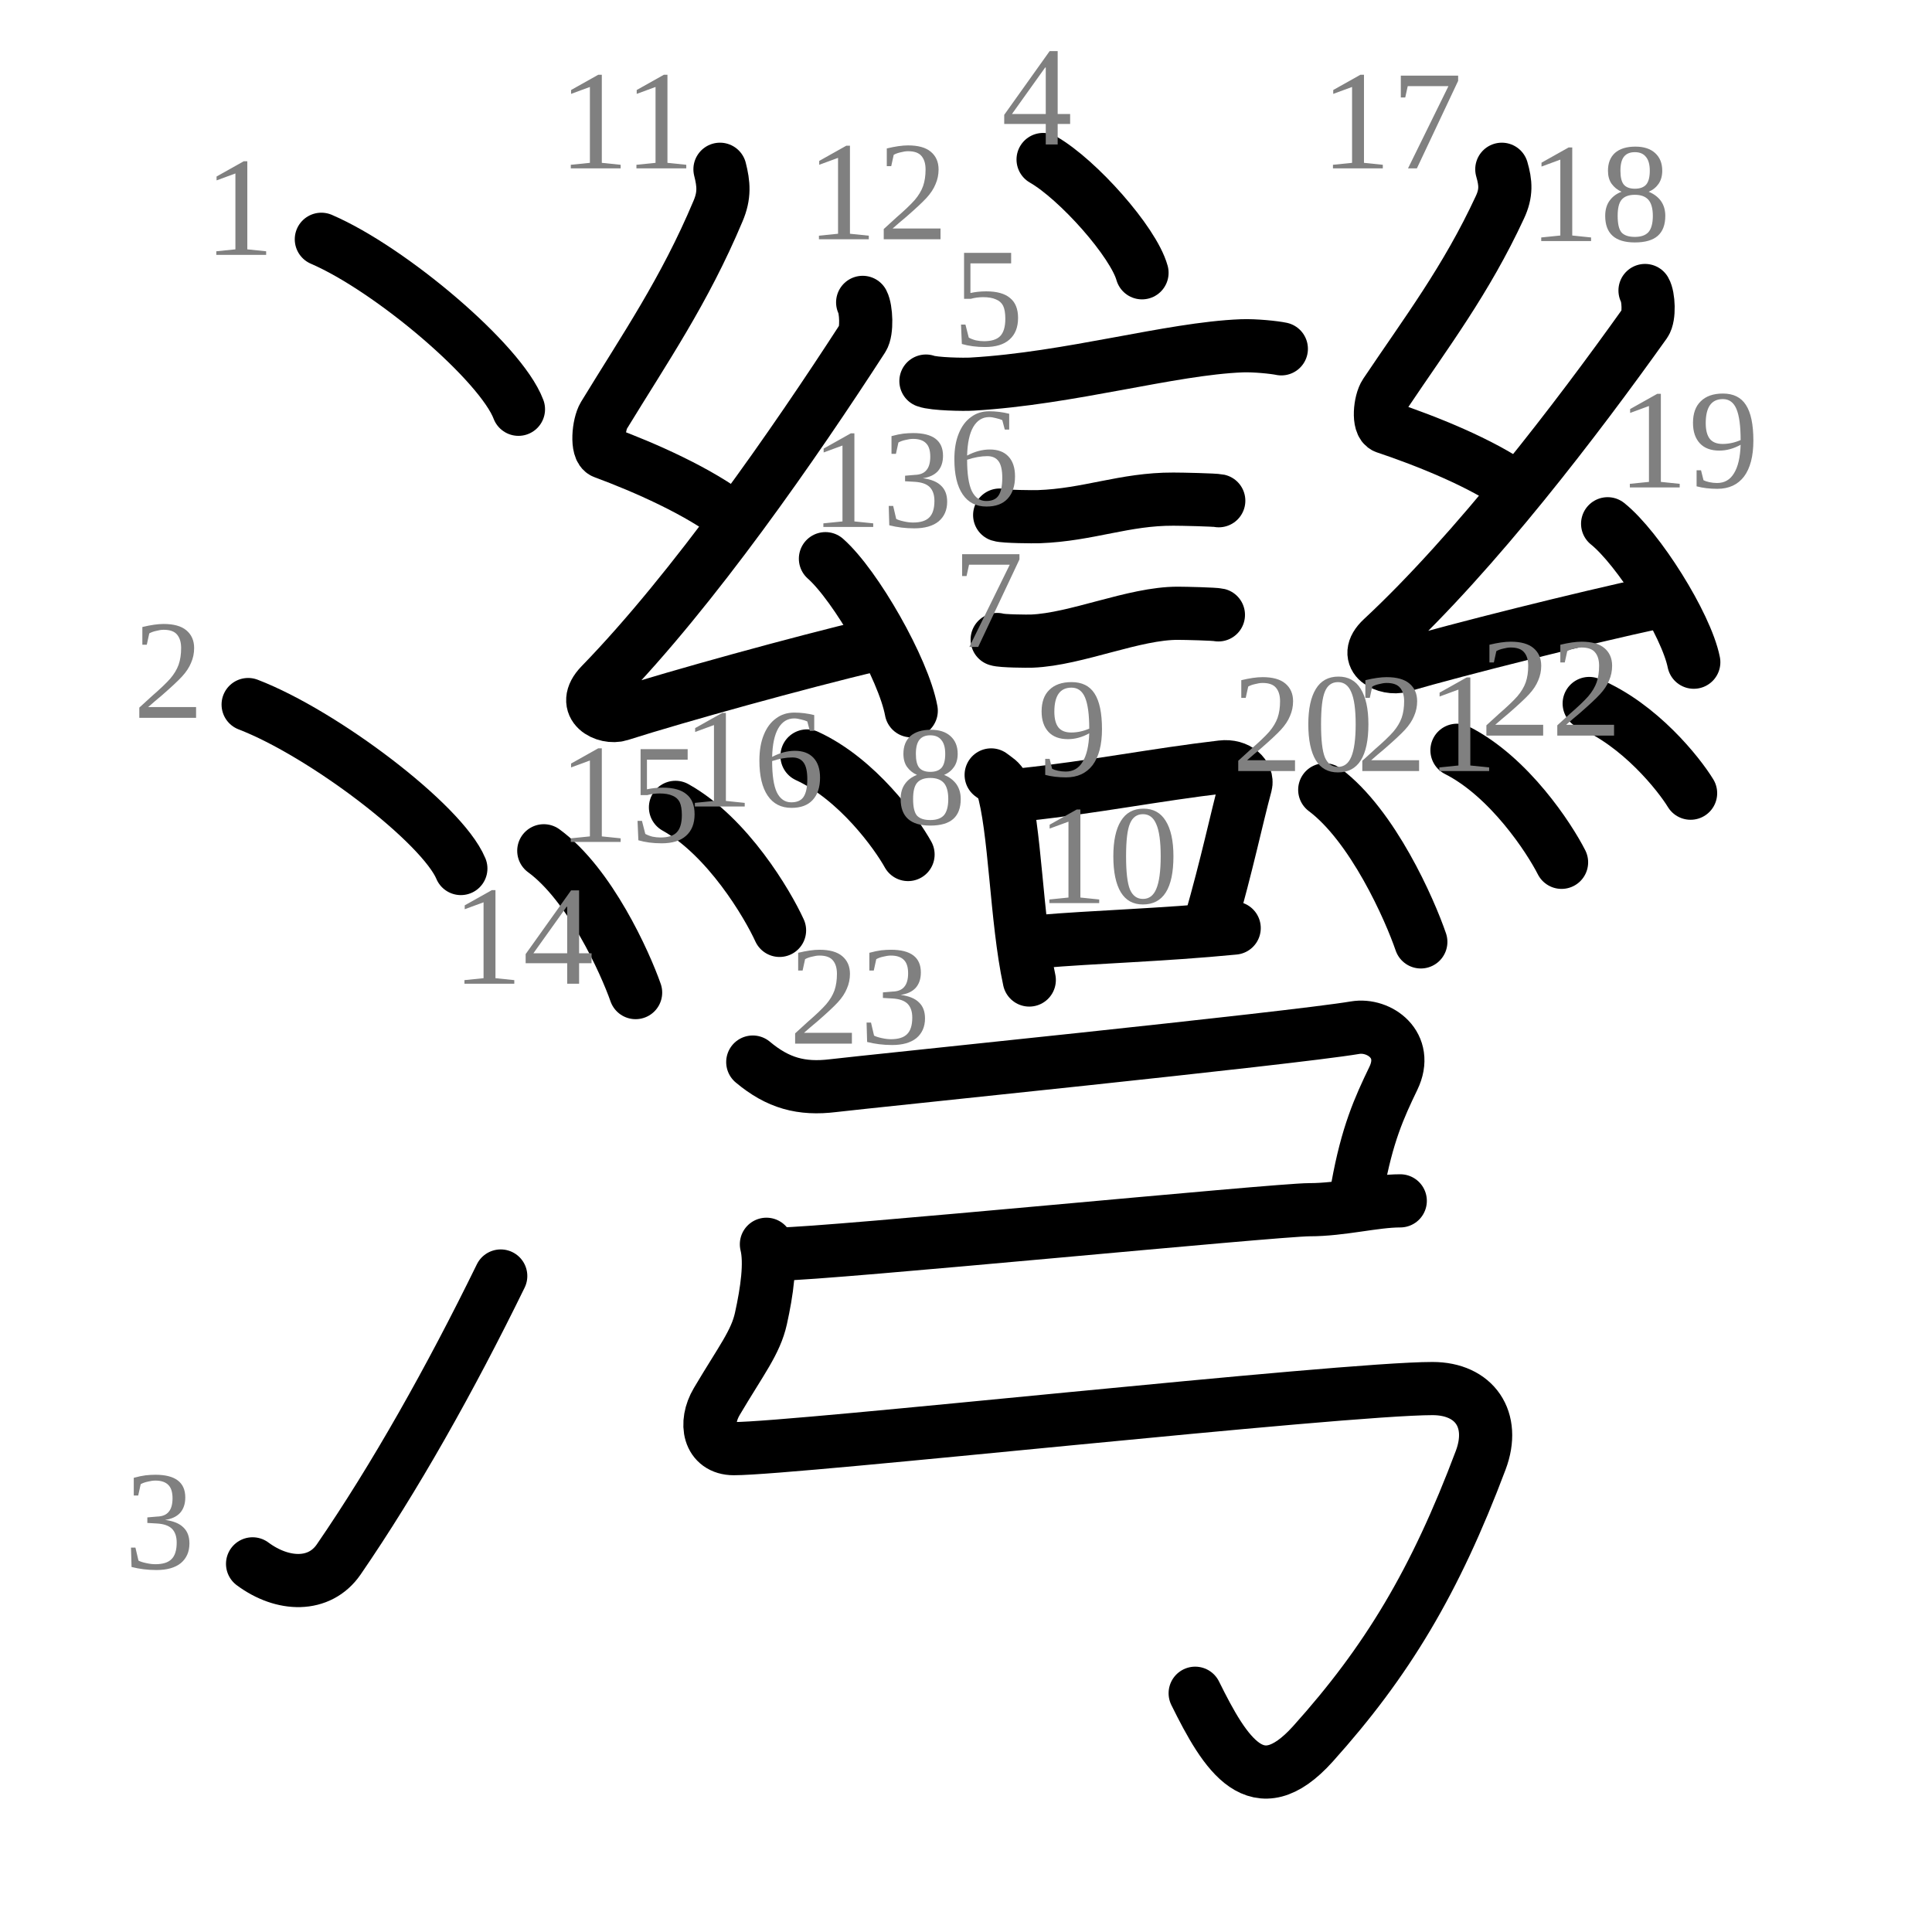
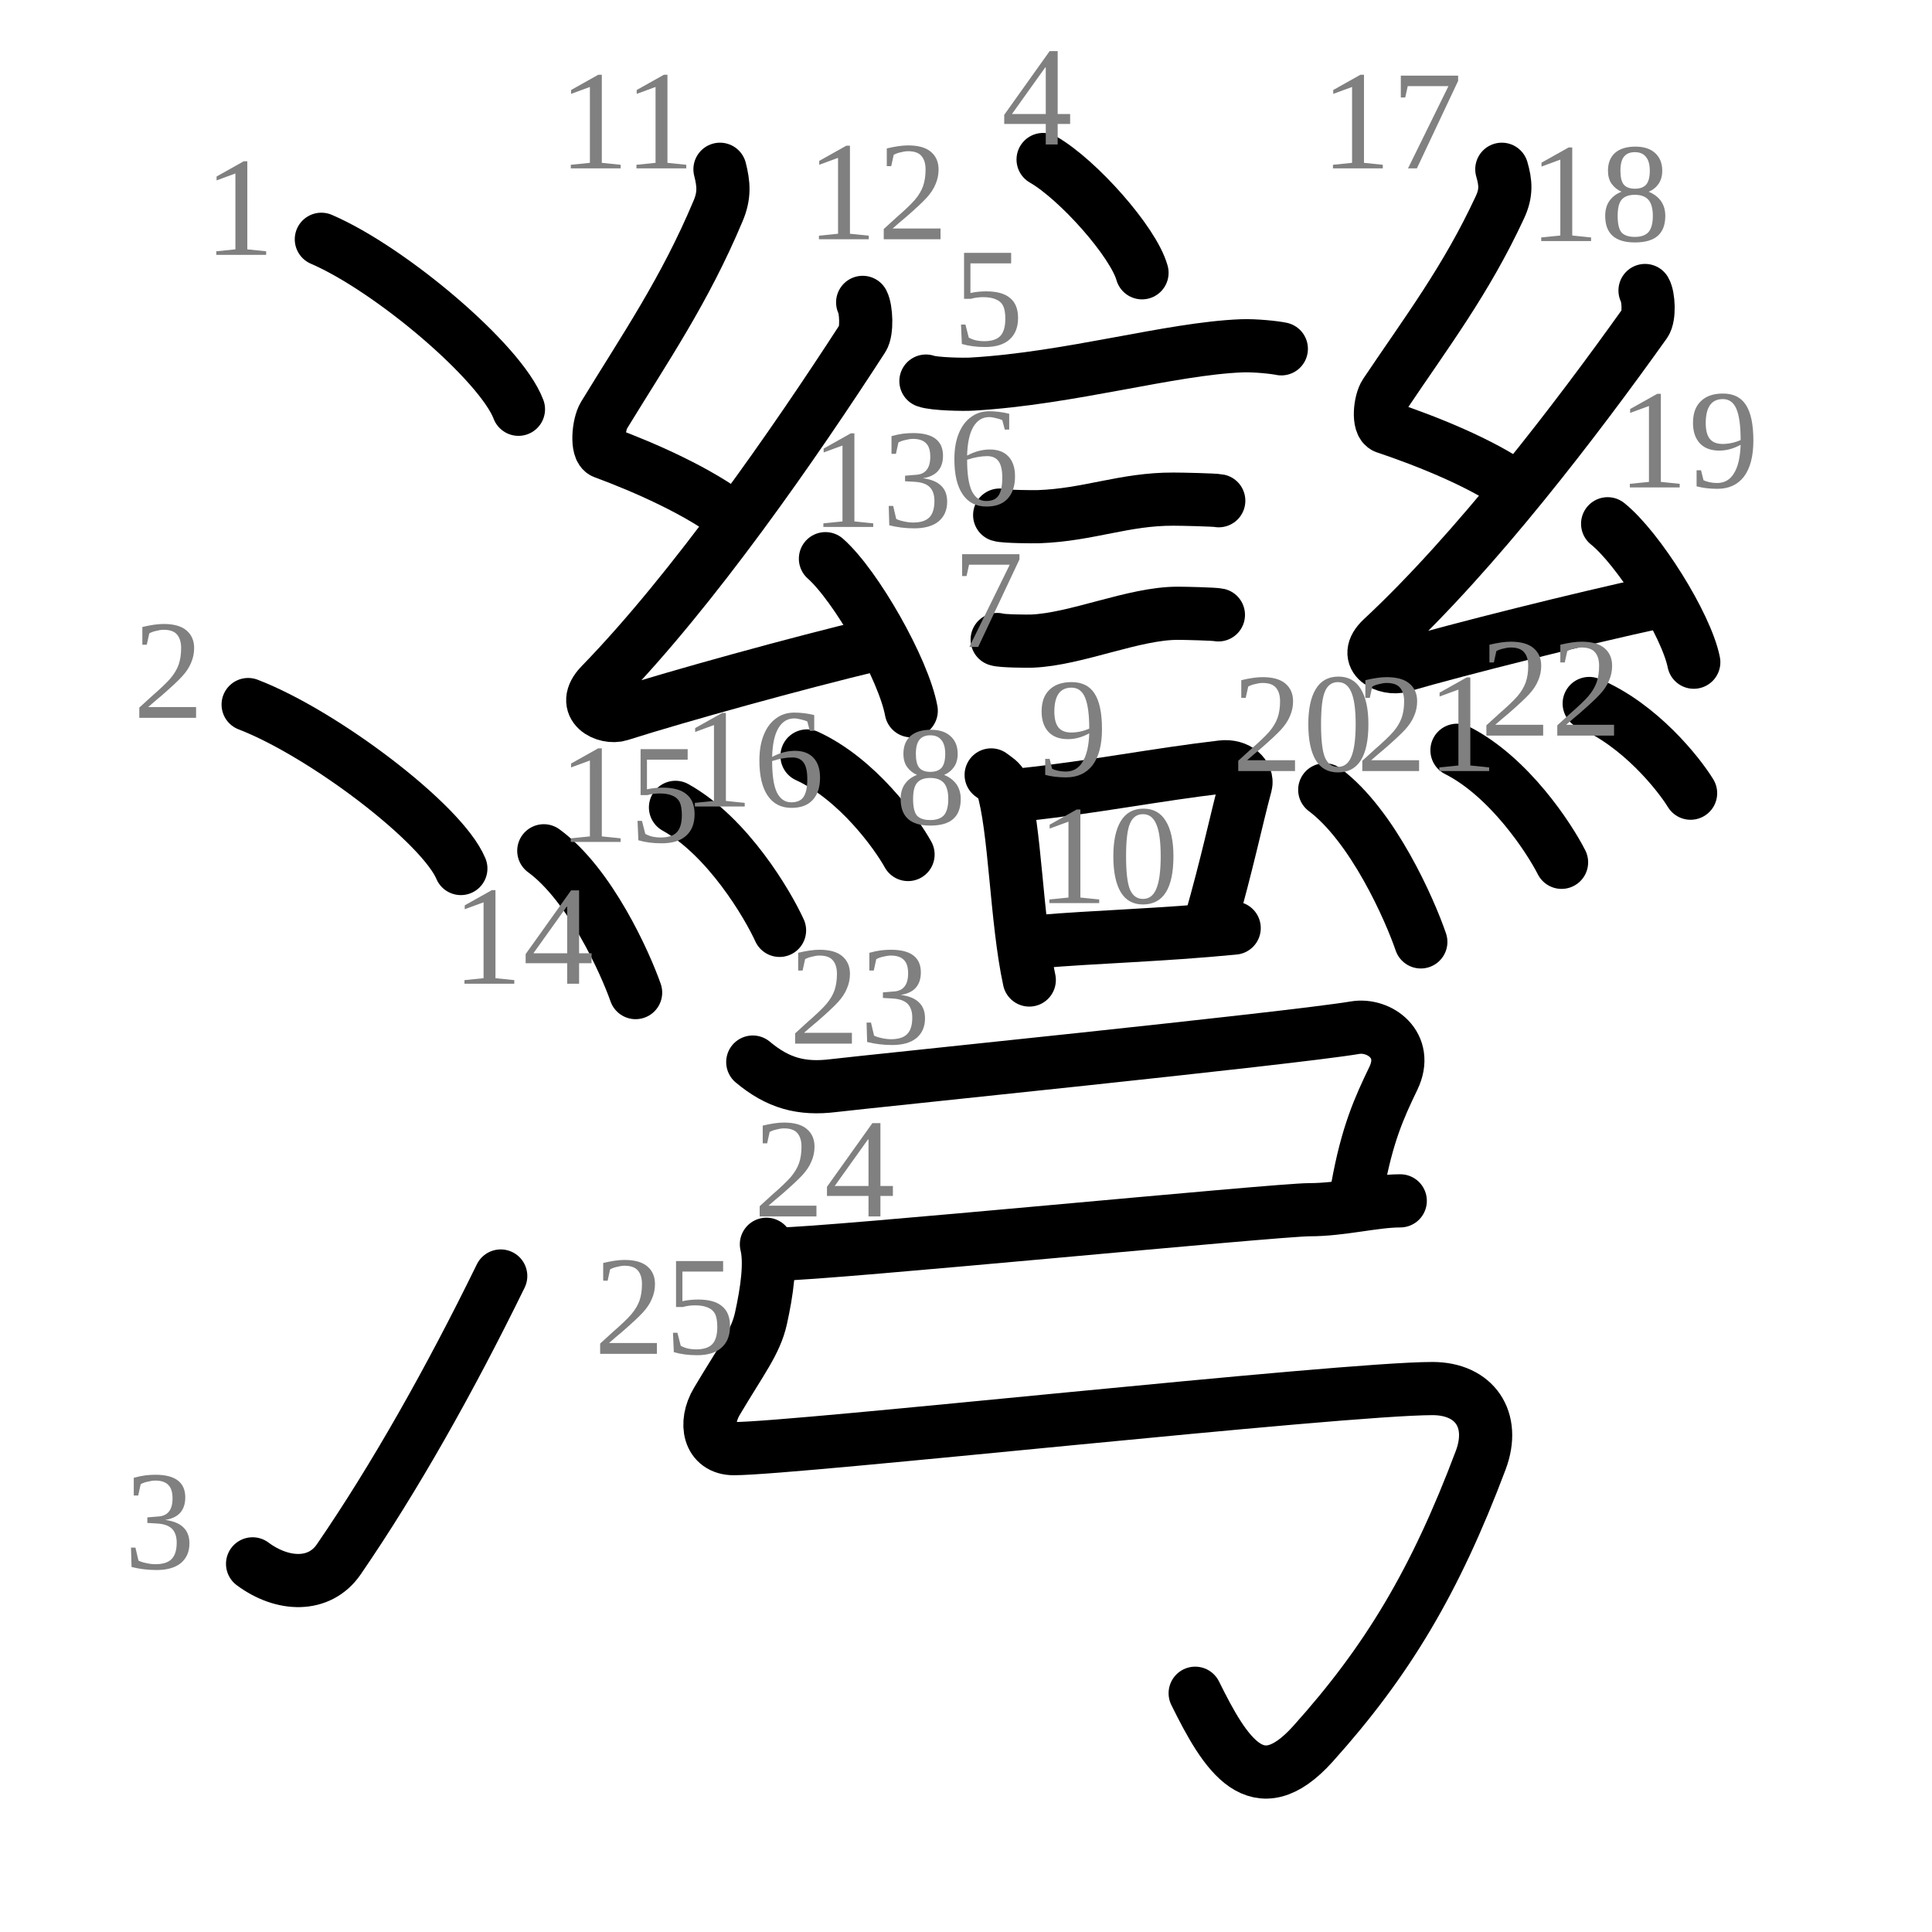
<svg xmlns="http://www.w3.org/2000/svg" xmlns:ns1="http://kanjivg.tagaini.net" width="109" height="109" viewBox="0 0 109 109">
  <g id="kvg:StrokePaths_07063-Kaisho" style="fill:none;stroke:#000000;stroke-width:3;stroke-linecap:round;stroke-linejoin:round;">
    <g id="kvg:07063-Kaisho" ns1:element="灣">
      <g id="kvg:07063-Kaisho-g1" ns1:element="䜌" ns1:variant="true" ns1:original="水" ns1:position="left" ns1:radical="general">
        <path id="kvg:07063-Kaisho-s1" ns1:type="㇔" d="M18.13,13.5c3.92,1.69,10.13,6.96,11.12,9.59" />
        <path id="kvg:07063-Kaisho-s2" ns1:type="㇔" d="M14,39.75c4.24,1.63,10.94,6.71,12,9.25" />
        <path id="kvg:07063-Kaisho-s3" ns1:type="㇀" d="M14.25,88.23c1.71,1.27,3.78,1.32,4.86-0.25c3.14-4.57,6.29-10.16,9.14-15.99" />
      </g>
      <g id="kvg:07063-Kaisho-g2" ns1:element="彎" ns1:position="right">
        <g id="kvg:07063-Kaisho-g3" ns1:position="top">
          <g id="kvg:07063-Kaisho-g4" ns1:element="糸" ns1:variant="true">
            <path id="kvg:07063-Kaisho-s4" ns1:type="㇜" d="M58.85,9c1.97,1.13,5.09,4.64,5.58,6.39" />
            <path id="kvg:07063-Kaisho-s5" ns1:type="㇜" d="M52.24,21.5c0.45,0.17,2.15,0.2,2.6,0.17c5.53-0.32,11.18-2,15.21-2.16c0.75-0.03,1.87,0.09,2.24,0.17" />
            <path id="kvg:07063-Kaisho-s6" ns1:type="㇔" d="M56.4,29.06c0.27,0.09,1.92,0.1,2.2,0.09c2.82-0.1,4.83-1,7.6-0.99c0.45,0,2.33,0.04,2.56,0.09" />
            <path id="kvg:07063-Kaisho-s7" ns1:type="㇔" d="M56.26,36.08c0.24,0.09,1.72,0.1,1.96,0.09c2.51-0.1,5.76-1.58,8.24-1.57c0.4,0,2.08,0.04,2.28,0.09" />
            <path id="kvg:07063-Kaisho-s8" ns1:type="㇔" d="M55.92,43.72c0.26,0.2,0.55,0.36,0.63,0.62c0.73,2.31,0.78,7.56,1.52,10.95" />
            <path id="kvg:07063-Kaisho-s9" ns1:type="㇔" d="M57.75,44.83c4-0.43,7.49-1.13,11.18-1.56c0.92-0.11,1.48,0.5,1.35,1c-0.55,2.05-1.03,4.42-2.01,7.84" />
          </g>
          <g id="kvg:07063-Kaisho-g5" ns1:element="言">
            <path id="kvg:07063-Kaisho-s10" ns1:type="㇔" d="M58.66,53.12c2.98-0.26,6.87-0.36,10.97-0.76" />
            <path id="kvg:07063-Kaisho-s11" ns1:type="㇐" d="M40.62,9.55c0.21,0.83,0.27,1.47-0.11,2.36c-1.89,4.5-4.14,7.76-6.44,11.53c-0.31,0.51-0.43,1.93,0,2.08c2.25,0.83,5.42,2.22,7.35,3.75" />
            <path id="kvg:07063-Kaisho-s12" ns1:type="㇐" d="M48.67,17.06c0.2,0.38,0.26,1.62,0,2.02C44.84,25,39.14,33.23,33.89,38.63c-1.2,1.24,0.3,1.94,1.08,1.69c3.29-1.05,10.1-2.93,14.33-3.94" />
            <path id="kvg:07063-Kaisho-s13" ns1:type="㇐" d="M46.57,31.52c1.71,1.51,4.41,6.23,4.84,8.58" />
            <g id="kvg:07063-Kaisho-g6" ns1:element="口">
              <path id="kvg:07063-Kaisho-s14" ns1:type="㇑" d="M30.68,48c2.59,1.89,4.58,6.29,5.18,8" />
              <path id="kvg:07063-Kaisho-s15" ns1:type="㇕b" d="M38.11,45.55c2.94,1.64,5.19,5.45,5.87,6.94" />
              <path id="kvg:07063-Kaisho-s16" ns1:type="㇐b" d="M45.53,42.65c2.85,1.31,5.04,4.37,5.7,5.56" />
            </g>
          </g>
          <g id="kvg:07063-Kaisho-g7" ns1:element="糸" ns1:variant="true">
            <path id="kvg:07063-Kaisho-s17" ns1:type="㇜" d="M84.73,9.55c0.22,0.76,0.27,1.34-0.11,2.15c-1.9,4.1-4.16,7.07-6.46,10.5c-0.31,0.46-0.43,1.75,0,1.9c2.27,0.76,5.44,2.02,7.38,3.42" />
            <path id="kvg:07063-Kaisho-s18" ns1:type="㇜" d="M92.81,16.39c0.2,0.34,0.26,1.47,0,1.84c-3.84,5.39-9.56,12.89-14.84,17.8c-1.21,1.13,0.3,1.77,1.09,1.54c3.3-0.96,10.14-2.67,14.39-3.59" />
            <path id="kvg:07063-Kaisho-s19" ns1:type="㇔" d="M90.7,29.55c1.72,1.38,4.43,5.67,4.86,7.81" />
            <path id="kvg:07063-Kaisho-s20" ns1:type="㇔" d="M74.74,44.56c2.71,2.03,4.79,6.74,5.42,8.58" />
            <path id="kvg:07063-Kaisho-s21" ns1:type="㇔" d="M82.2,42.33c2.95,1.49,5.21,4.96,5.9,6.32" />
            <path id="kvg:07063-Kaisho-s22" ns1:type="㇔" d="M89.66,39.69c2.86,1.2,5.06,3.98,5.72,5.06" />
          </g>
        </g>
        <g id="kvg:07063-Kaisho-g8" ns1:element="弓" ns1:position="bottom">
          <path id="kvg:07063-Kaisho-s23" ns1:type="㇕c" d="M42.47,59.92c1.42,1.19,2.74,1.55,4.54,1.33c1.8-0.22,25.82-2.66,29.44-3.27c1.36-0.23,3.07,0.98,2.16,2.86c-0.8,1.66-1.48,3.16-2.02,6.15" />
          <path id="kvg:07063-Kaisho-s24" ns1:type="㇐" d="M44,70.75c2.57,0,28.03-2.5,29.87-2.5c1.83,0,3.67-0.5,5.13-0.5" />
          <path id="kvg:07063-Kaisho-s25" ns1:type="㇉" d="M43.24,70.2c0.26,1.05,0.03,2.65-0.31,4.19c-0.3,1.35-1.11,2.35-2.49,4.68c-0.73,1.23-0.44,2.66,0.96,2.66c3.48,0,34.23-3.39,39.42-3.39c2.37,0,3.58,1.75,2.72,4.04c-2.58,6.86-5.29,11.36-9.47,16.01c-3.15,3.5-4.93,0.6-6.64-2.86" />
        </g>
      </g>
    </g>
  </g>
  <g id="kvg:StrokeNumbers_07063-Kaisho" style="font-size:8;fill:#808080">
    <text transform="matrix(1 0 0 1 11.50 14.38)">1</text>
    <text transform="matrix(1 0 0 1 7.50 40.50)">2</text>
    <text transform="matrix(1 0 0 1 7.00 88.50)">3</text>
    <text transform="matrix(1 0 0 1 56.50 8.15)">4</text>
    <text transform="matrix(1 0 0 1 53.75 19.50)">5</text>
    <text transform="matrix(1 0 0 1 53.50 28.50)">6</text>
    <text transform="matrix(1 0 0 1 53.75 36.50)">7</text>
    <text transform="matrix(1 0 0 1 50.50 46.50)">8</text>
    <text transform="matrix(1 0 0 1 58.50 43.78)">9</text>
    <text transform="matrix(1 0 0 1 58.50 50.95)">10</text>
    <text transform="matrix(1 0 0 1 31.50 9.50)">11</text>
    <text transform="matrix(1 0 0 1 45.50 13.50)">12</text>
    <text transform="matrix(1 0 0 1 45.75 29.73)">13</text>
    <text transform="matrix(1 0 0 1 25.50 55.50)">14</text>
    <text transform="matrix(1 0 0 1 31.50 47.50)">15</text>
    <text transform="matrix(1 0 0 1 38.50 45.50)">16</text>
    <text transform="matrix(1 0 0 1 74.50 9.50)">17</text>
    <text transform="matrix(1 0 0 1 86.25 13.60)">18</text>
    <text transform="matrix(1 0 0 1 91.25 27.50)">19</text>
    <text transform="matrix(1 0 0 1 69.50 43.50)">20</text>
    <text transform="matrix(1 0 0 1 76.50 43.50)">21</text>
    <text transform="matrix(1 0 0 1 83.50 41.50)">22</text>
    <text transform="matrix(1 0 0 1 44.50 58.88)">23</text>
+     <text transform="matrix(1 0 0 1 42.50 68.63)">24</text>
+     <text transform="matrix(1 0 0 1 33.50 76.38)">25</text>
  </g>
</svg>
